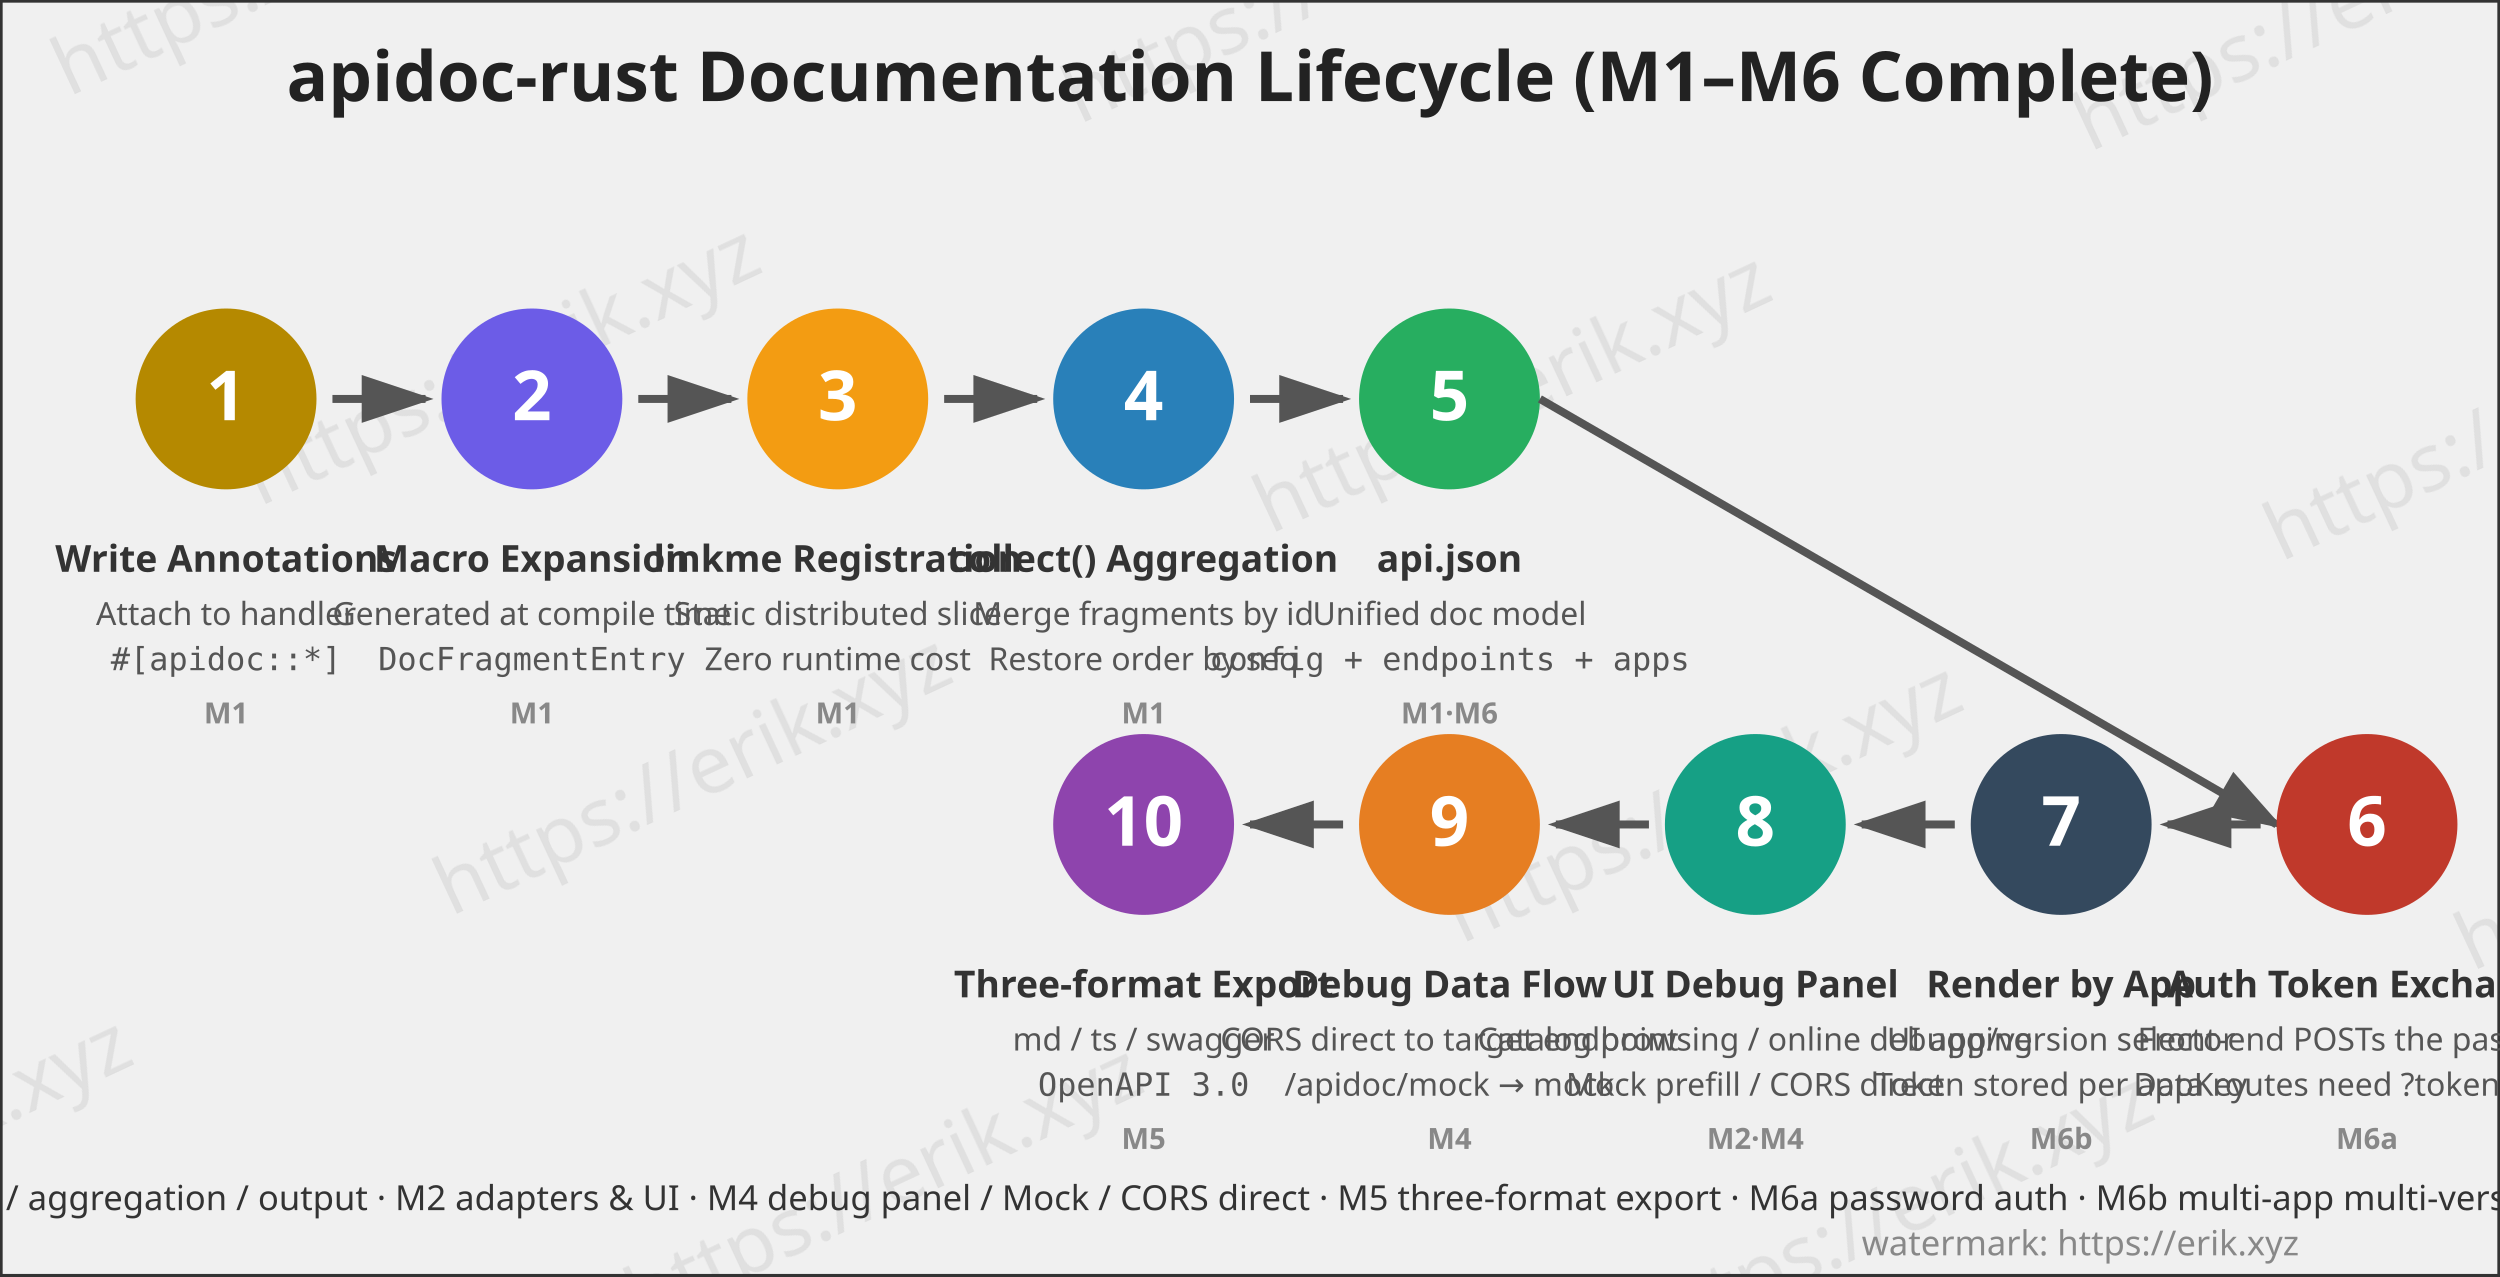
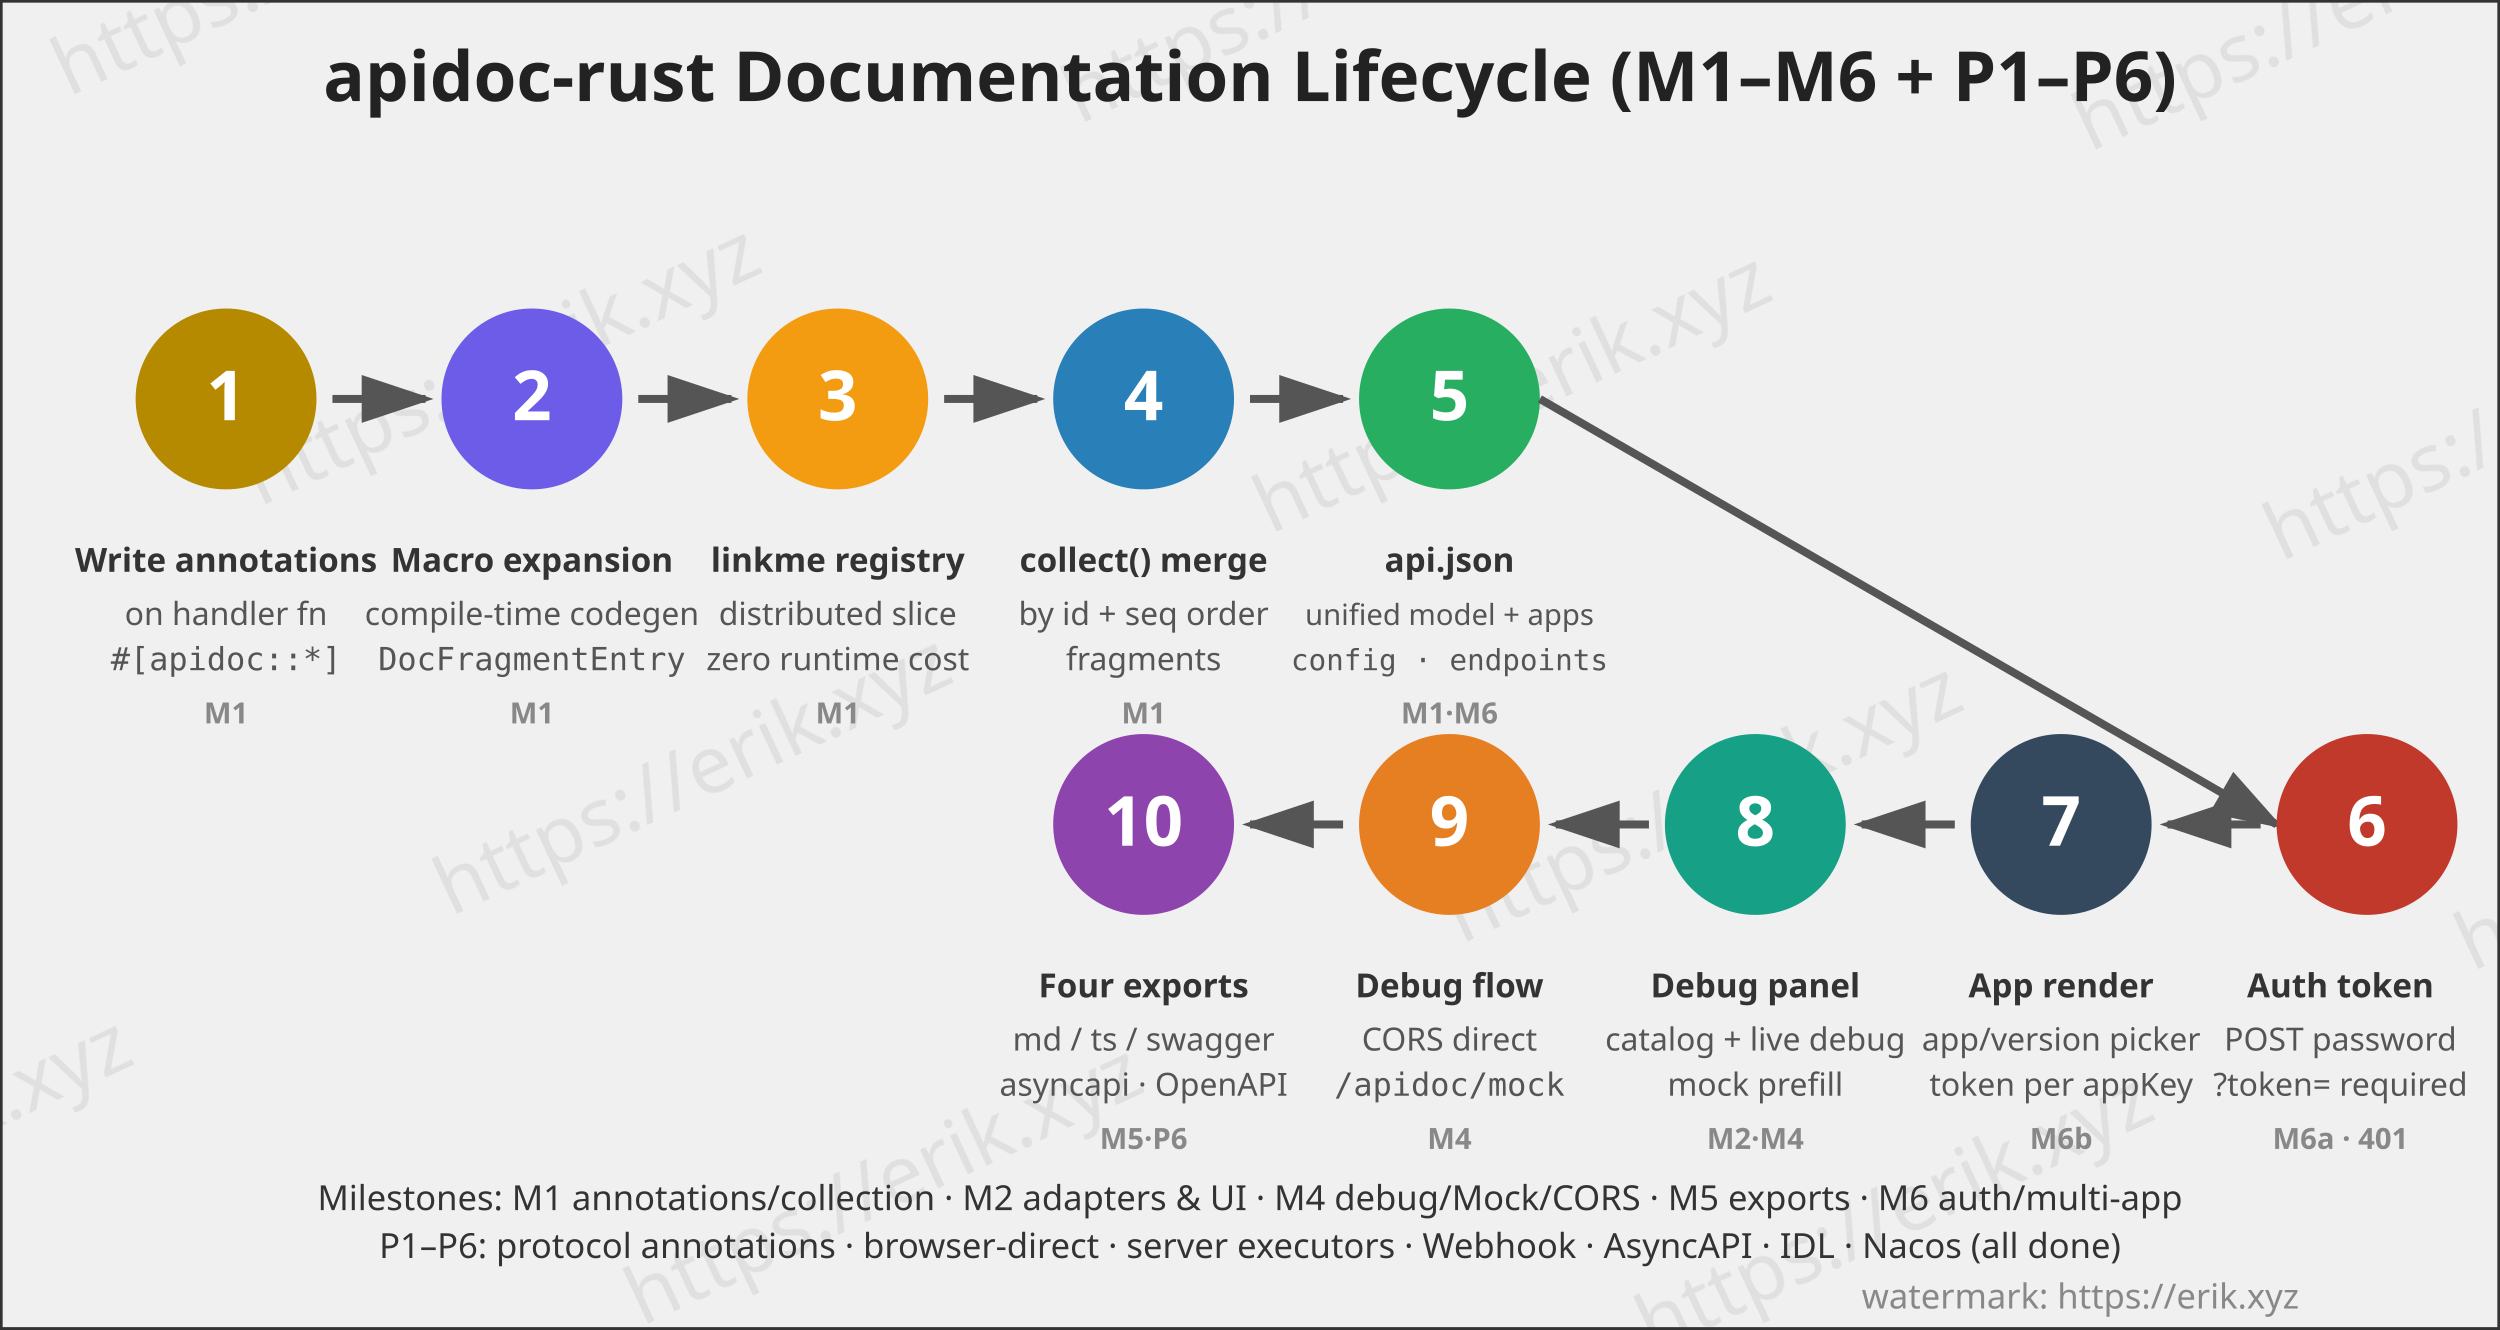
- <svg xmlns="http://www.w3.org/2000/svg" viewBox="0 0 940 480" font-family="sans-serif">
+ <svg xmlns="http://www.w3.org/2000/svg" viewBox="0 0 940 500" font-family="sans-serif">
  <defs>
    <pattern id="wm" width="340" height="170" patternUnits="userSpaceOnUse" patternTransform="rotate(-25)">
      <text x="8" y="44" font-size="30" fill="#888888" opacity="0.15">https://erik.xyz</text>
    </pattern>
    <marker id="arrow" markerWidth="10" markerHeight="10" refX="8" refY="3" orient="auto">
      <path d="M0,0 L0,6 L9,3 z" fill="#555" />
    </marker>
  </defs>
-   <rect width="940" height="480" fill="url(#wm)" />
-   <rect x="0" y="0" width="940" height="480" fill="none" stroke="#333" stroke-width="2" />
-   <text x="470" y="38" text-anchor="middle" font-size="26" font-weight="bold" fill="#222">apidoc-rust Documentation Lifecycle (M1–M6 Complete)</text>
+   <rect width="940" height="500" fill="url(#wm)" />
+   <rect x="0" y="0" width="940" height="500" fill="none" stroke="#333" stroke-width="2" />
+   <text x="470" y="38" text-anchor="middle" font-size="26" font-weight="bold" fill="#222">apidoc-rust Documentation Lifecycle (M1–M6 + P1–P6)</text>
  <circle cx="85" cy="150" r="34" fill="#b58900" />
  <text x="85" y="158" text-anchor="middle" font-size="26" fill="#fff" font-weight="bold">1</text>
-   <text x="85" y="215" text-anchor="middle" font-size="14" font-weight="bold" fill="#333">Write Annotations</text>
-   <text x="85" y="235" text-anchor="middle" font-size="12" fill="#555">Attach to handler</text>
+   <text x="85" y="215" text-anchor="middle" font-size="12.5" font-weight="bold" fill="#333">Write annotations</text>
+   <text x="85" y="235" text-anchor="middle" font-size="12" fill="#555">on handler fn</text>
  <text x="85" y="252" text-anchor="middle" font-size="12" fill="#555" font-family="monospace">#[apidoc::*]</text>
  <text x="85" y="272" text-anchor="middle" font-size="11" fill="#888" font-weight="bold">M1</text>
  <line x1="125" y1="150" x2="160" y2="150" stroke="#555" stroke-width="3" marker-end="url(#arrow)" />
  <circle cx="200" cy="150" r="34" fill="#6c5ce7" />
  <text x="200" y="158" text-anchor="middle" font-size="26" fill="#fff" font-weight="bold">2</text>
-   <text x="200" y="215" text-anchor="middle" font-size="14" font-weight="bold" fill="#333">Macro Expansion</text>
-   <text x="200" y="235" text-anchor="middle" font-size="12" fill="#555">Generated at compile time</text>
+   <text x="200" y="215" text-anchor="middle" font-size="12.5" font-weight="bold" fill="#333">Macro expansion</text>
+   <text x="200" y="235" text-anchor="middle" font-size="12" fill="#555">compile-time codegen</text>
  <text x="200" y="252" text-anchor="middle" font-size="12" fill="#555" font-family="monospace">DocFragmentEntry</text>
  <text x="200" y="272" text-anchor="middle" font-size="11" fill="#888" font-weight="bold">M1</text>
  <line x1="240" y1="150" x2="275" y2="150" stroke="#555" stroke-width="3" marker-end="url(#arrow)" />
  <circle cx="315" cy="150" r="34" fill="#f39c12" />
  <text x="315" y="158" text-anchor="middle" font-size="26" fill="#fff" font-weight="bold">3</text>
-   <text x="315" y="215" text-anchor="middle" font-size="14" font-weight="bold" fill="#333">linkme Registration</text>
-   <text x="315" y="235" text-anchor="middle" font-size="12" fill="#555">Static distributed slice</text>
-   <text x="315" y="252" text-anchor="middle" font-size="12" fill="#555">Zero runtime cost</text>
+   <text x="315" y="215" text-anchor="middle" font-size="12.5" font-weight="bold" fill="#333">linkme registry</text>
+   <text x="315" y="235" text-anchor="middle" font-size="12" fill="#555">distributed slice</text>
+   <text x="315" y="252" text-anchor="middle" font-size="12" fill="#555">zero runtime cost</text>
  <text x="315" y="272" text-anchor="middle" font-size="11" fill="#888" font-weight="bold">M1</text>
  <line x1="355" y1="150" x2="390" y2="150" stroke="#555" stroke-width="3" marker-end="url(#arrow)" />
  <circle cx="430" cy="150" r="34" fill="#2980b9" />
  <text x="430" y="158" text-anchor="middle" font-size="26" fill="#fff" font-weight="bold">4</text>
-   <text x="430" y="215" text-anchor="middle" font-size="14" font-weight="bold" fill="#333">collect() Aggregation</text>
-   <text x="430" y="235" text-anchor="middle" font-size="12" fill="#555">Merge fragments by id</text>
-   <text x="430" y="252" text-anchor="middle" font-size="12" fill="#555">Restore order by seq</text>
+   <text x="430" y="215" text-anchor="middle" font-size="12.5" font-weight="bold" fill="#333">collect() merge</text>
+   <text x="430" y="235" text-anchor="middle" font-size="12" fill="#555">by id + seq order</text>
+   <text x="430" y="252" text-anchor="middle" font-size="12" fill="#555">fragments</text>
  <text x="430" y="272" text-anchor="middle" font-size="11" fill="#888" font-weight="bold">M1</text>
  <line x1="470" y1="150" x2="505" y2="150" stroke="#555" stroke-width="3" marker-end="url(#arrow)" />
  <circle cx="545" cy="150" r="34" fill="#27ae60" />
  <text x="545" y="158" text-anchor="middle" font-size="26" fill="#fff" font-weight="bold">5</text>
-   <text x="545" y="215" text-anchor="middle" font-size="14" font-weight="bold" fill="#333">api.json</text>
-   <text x="545" y="235" text-anchor="middle" font-size="12" fill="#555">Unified doc model</text>
-   <text x="545" y="252" text-anchor="middle" font-size="12" fill="#555" font-family="monospace">config + endpoints + apps</text>
+   <text x="545" y="215" text-anchor="middle" font-size="12.5" font-weight="bold" fill="#333">api.json</text>
+   <text x="545" y="235" text-anchor="middle" font-size="11" fill="#555">unified model + apps</text>
+   <text x="545" y="252" text-anchor="middle" font-size="11" fill="#555" font-family="monospace">config · endpoints</text>
  <text x="545" y="272" text-anchor="middle" font-size="11" fill="#888" font-weight="bold">M1·M6</text>
  <line x1="579" y1="150" x2="856" y2="310" stroke="#555" stroke-width="3" marker-end="url(#arrow)" />
  <circle cx="890" cy="310" r="34" fill="#c0392b" />
  <text x="890" y="318" text-anchor="middle" font-size="26" fill="#fff" font-weight="bold">6</text>
-   <text x="890" y="375" text-anchor="middle" font-size="14" font-weight="bold" fill="#333">Auth Token Exchange</text>
-   <text x="890" y="395" text-anchor="middle" font-size="12" fill="#555">Front-end POSTs the password</text>
-   <text x="890" y="412" text-anchor="middle" font-size="12" fill="#555">Data routes need ?token= (401)</text>
-   <text x="890" y="432" text-anchor="middle" font-size="11" fill="#888" font-weight="bold">M6a</text>
+   <text x="880" y="375" text-anchor="middle" font-size="12.5" font-weight="bold" fill="#333">Auth token</text>
+   <text x="880" y="395" text-anchor="middle" font-size="12" fill="#555">POST password</text>
+   <text x="880" y="412" text-anchor="middle" font-size="12" fill="#555">?token= required</text>
+   <text x="880" y="432" text-anchor="middle" font-size="11" fill="#888" font-weight="bold">M6a · 401</text>
  <line x1="850" y1="310" x2="815" y2="310" stroke="#555" stroke-width="3" marker-end="url(#arrow)" />
  <circle cx="775" cy="310" r="34" fill="#34495e" />
  <text x="775" y="318" text-anchor="middle" font-size="26" fill="#fff" font-weight="bold">7</text>
-   <text x="775" y="375" text-anchor="middle" font-size="14" font-weight="bold" fill="#333">Render by App</text>
-   <text x="775" y="395" text-anchor="middle" font-size="12" fill="#555">UI app/version selector</text>
-   <text x="775" y="412" text-anchor="middle" font-size="12" fill="#555">Token stored per appKey</text>
+   <text x="775" y="375" text-anchor="middle" font-size="12.5" font-weight="bold" fill="#333">App render</text>
+   <text x="775" y="395" text-anchor="middle" font-size="12" fill="#555">app/version picker</text>
+   <text x="775" y="412" text-anchor="middle" font-size="12" fill="#555">token per appKey</text>
  <text x="775" y="432" text-anchor="middle" font-size="11" fill="#888" font-weight="bold">M6b</text>
  <line x1="735" y1="310" x2="700" y2="310" stroke="#555" stroke-width="3" marker-end="url(#arrow)" />
  <circle cx="660" cy="310" r="34" fill="#16a085" />
  <text x="660" y="318" text-anchor="middle" font-size="26" fill="#fff" font-weight="bold">8</text>
-   <text x="660" y="375" text-anchor="middle" font-size="14" font-weight="bold" fill="#333">UI Debug Panel</text>
-   <text x="660" y="395" text-anchor="middle" font-size="12" fill="#555">Catalog browsing / online debugging</text>
-   <text x="660" y="412" text-anchor="middle" font-size="12" fill="#555">Mock prefill / CORS direct</text>
+   <text x="660" y="375" text-anchor="middle" font-size="12.5" font-weight="bold" fill="#333">Debug panel</text>
+   <text x="660" y="395" text-anchor="middle" font-size="12" fill="#555">catalog + live debug</text>
+   <text x="660" y="412" text-anchor="middle" font-size="12" fill="#555">mock prefill</text>
  <text x="660" y="432" text-anchor="middle" font-size="11" fill="#888" font-weight="bold">M2·M4</text>
  <line x1="620" y1="310" x2="585" y2="310" stroke="#555" stroke-width="3" marker-end="url(#arrow)" />
  <circle cx="545" cy="310" r="34" fill="#e67e22" />
  <text x="545" y="318" text-anchor="middle" font-size="26" fill="#fff" font-weight="bold">9</text>
-   <text x="545" y="375" text-anchor="middle" font-size="14" font-weight="bold" fill="#333">Debug Data Flow</text>
-   <text x="545" y="395" text-anchor="middle" font-size="12" fill="#555">CORS direct to target endpoint</text>
-   <text x="545" y="412" text-anchor="middle" font-size="12" fill="#555">/apidoc/mock → mock</text>
+   <text x="545" y="375" text-anchor="middle" font-size="12.5" font-weight="bold" fill="#333">Debug flow</text>
+   <text x="545" y="395" text-anchor="middle" font-size="12" fill="#555">CORS direct</text>
+   <text x="545" y="412" text-anchor="middle" font-size="12" fill="#555" font-family="monospace">/apidoc/mock</text>
  <text x="545" y="432" text-anchor="middle" font-size="11" fill="#888" font-weight="bold">M4</text>
  <line x1="505" y1="310" x2="470" y2="310" stroke="#555" stroke-width="3" marker-end="url(#arrow)" />
  <circle cx="430" cy="310" r="34" fill="#8e44ad" />
  <text x="430" y="318" text-anchor="middle" font-size="26" fill="#fff" font-weight="bold">10</text>
-   <text x="430" y="375" text-anchor="middle" font-size="14" font-weight="bold" fill="#333">Three-format Export</text>
+   <text x="430" y="375" text-anchor="middle" font-size="12.5" font-weight="bold" fill="#333">Four exports</text>
  <text x="430" y="395" text-anchor="middle" font-size="12" fill="#555">md / ts / swagger</text>
-   <text x="430" y="412" text-anchor="middle" font-size="12" fill="#555" font-family="monospace">OpenAPI 3.0</text>
-   <text x="430" y="432" text-anchor="middle" font-size="11" fill="#888" font-weight="bold">M5</text>
-   <text x="470" y="455" text-anchor="middle" font-size="13" fill="#333">Milestones: M1 annotations / collection / aggregation / output · M2 adapters &amp; UI · M4 debug panel / Mock / CORS direct · M5 three-format export · M6a password auth · M6b multi-app multi-version (all implemented, nothing planned)</text>
-   <text x="700" y="472" font-size="13" fill="#888">watermark: https://erik.xyz</text>
+   <text x="430" y="412" text-anchor="middle" font-size="12" fill="#555">asyncapi · OpenAPI</text>
+   <text x="430" y="432" text-anchor="middle" font-size="11" fill="#888" font-weight="bold">M5·P6</text>
+   <text x="470" y="455" text-anchor="middle" font-size="13" fill="#333">Milestones: M1 annotations/collection · M2 adapters &amp; UI · M4 debug/Mock/CORS · M5 exports · M6 auth/multi-app</text>
+   <text x="470" y="473" text-anchor="middle" font-size="13" fill="#333">P1–P6: protocol annotations · browser-direct · server executors · Webhook · AsyncAPI · IDL · Nacos (all done)</text>
+   <text x="700" y="492" font-size="13" fill="#888">watermark: https://erik.xyz</text>
</svg>
